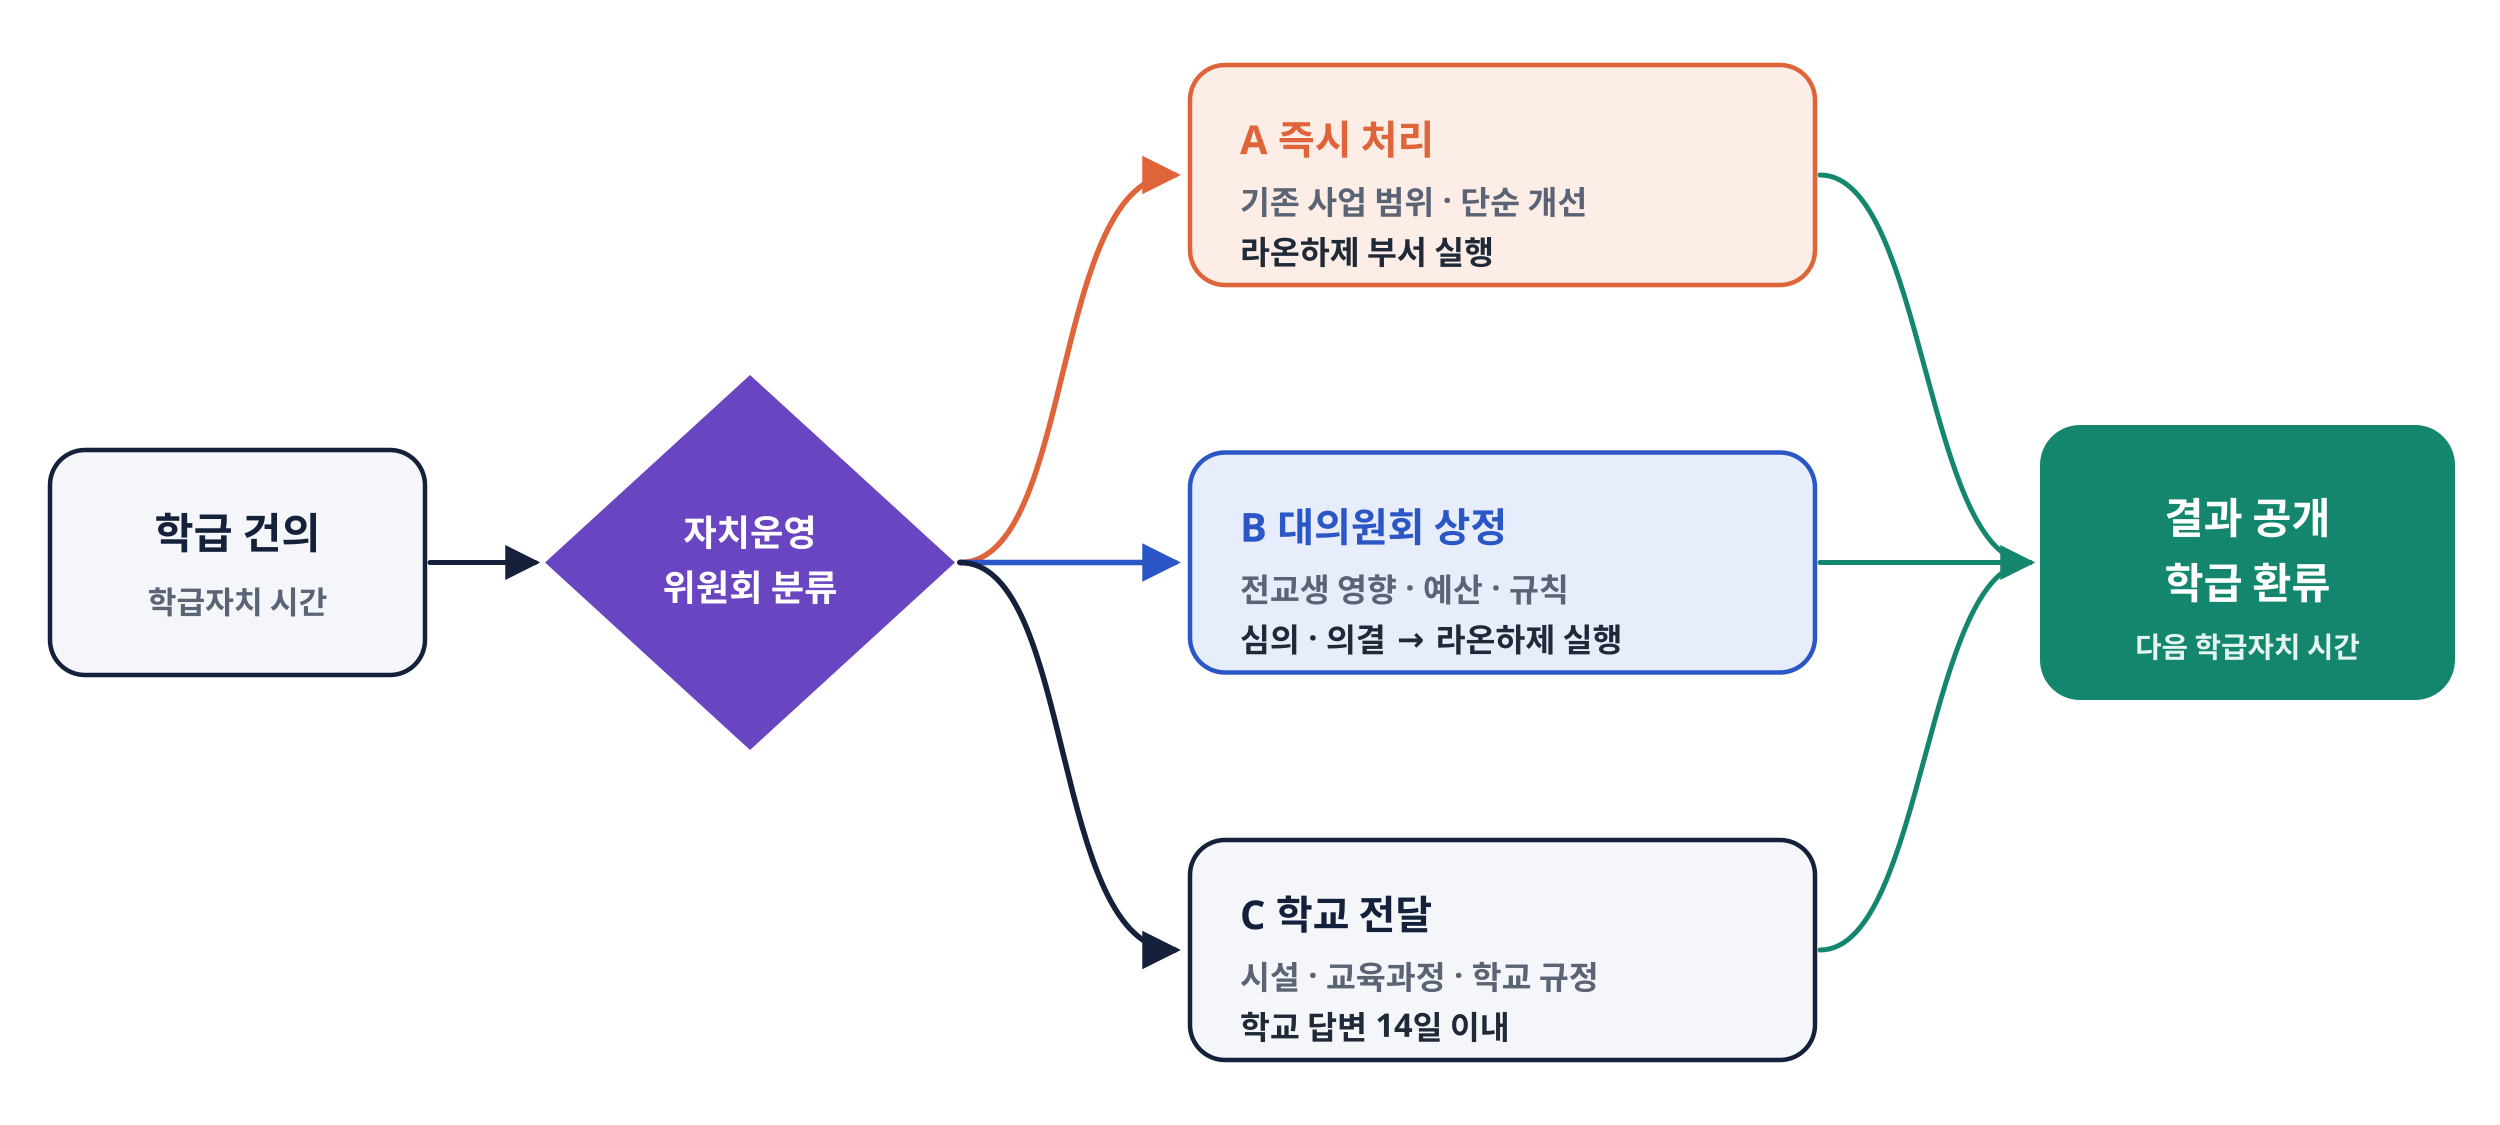
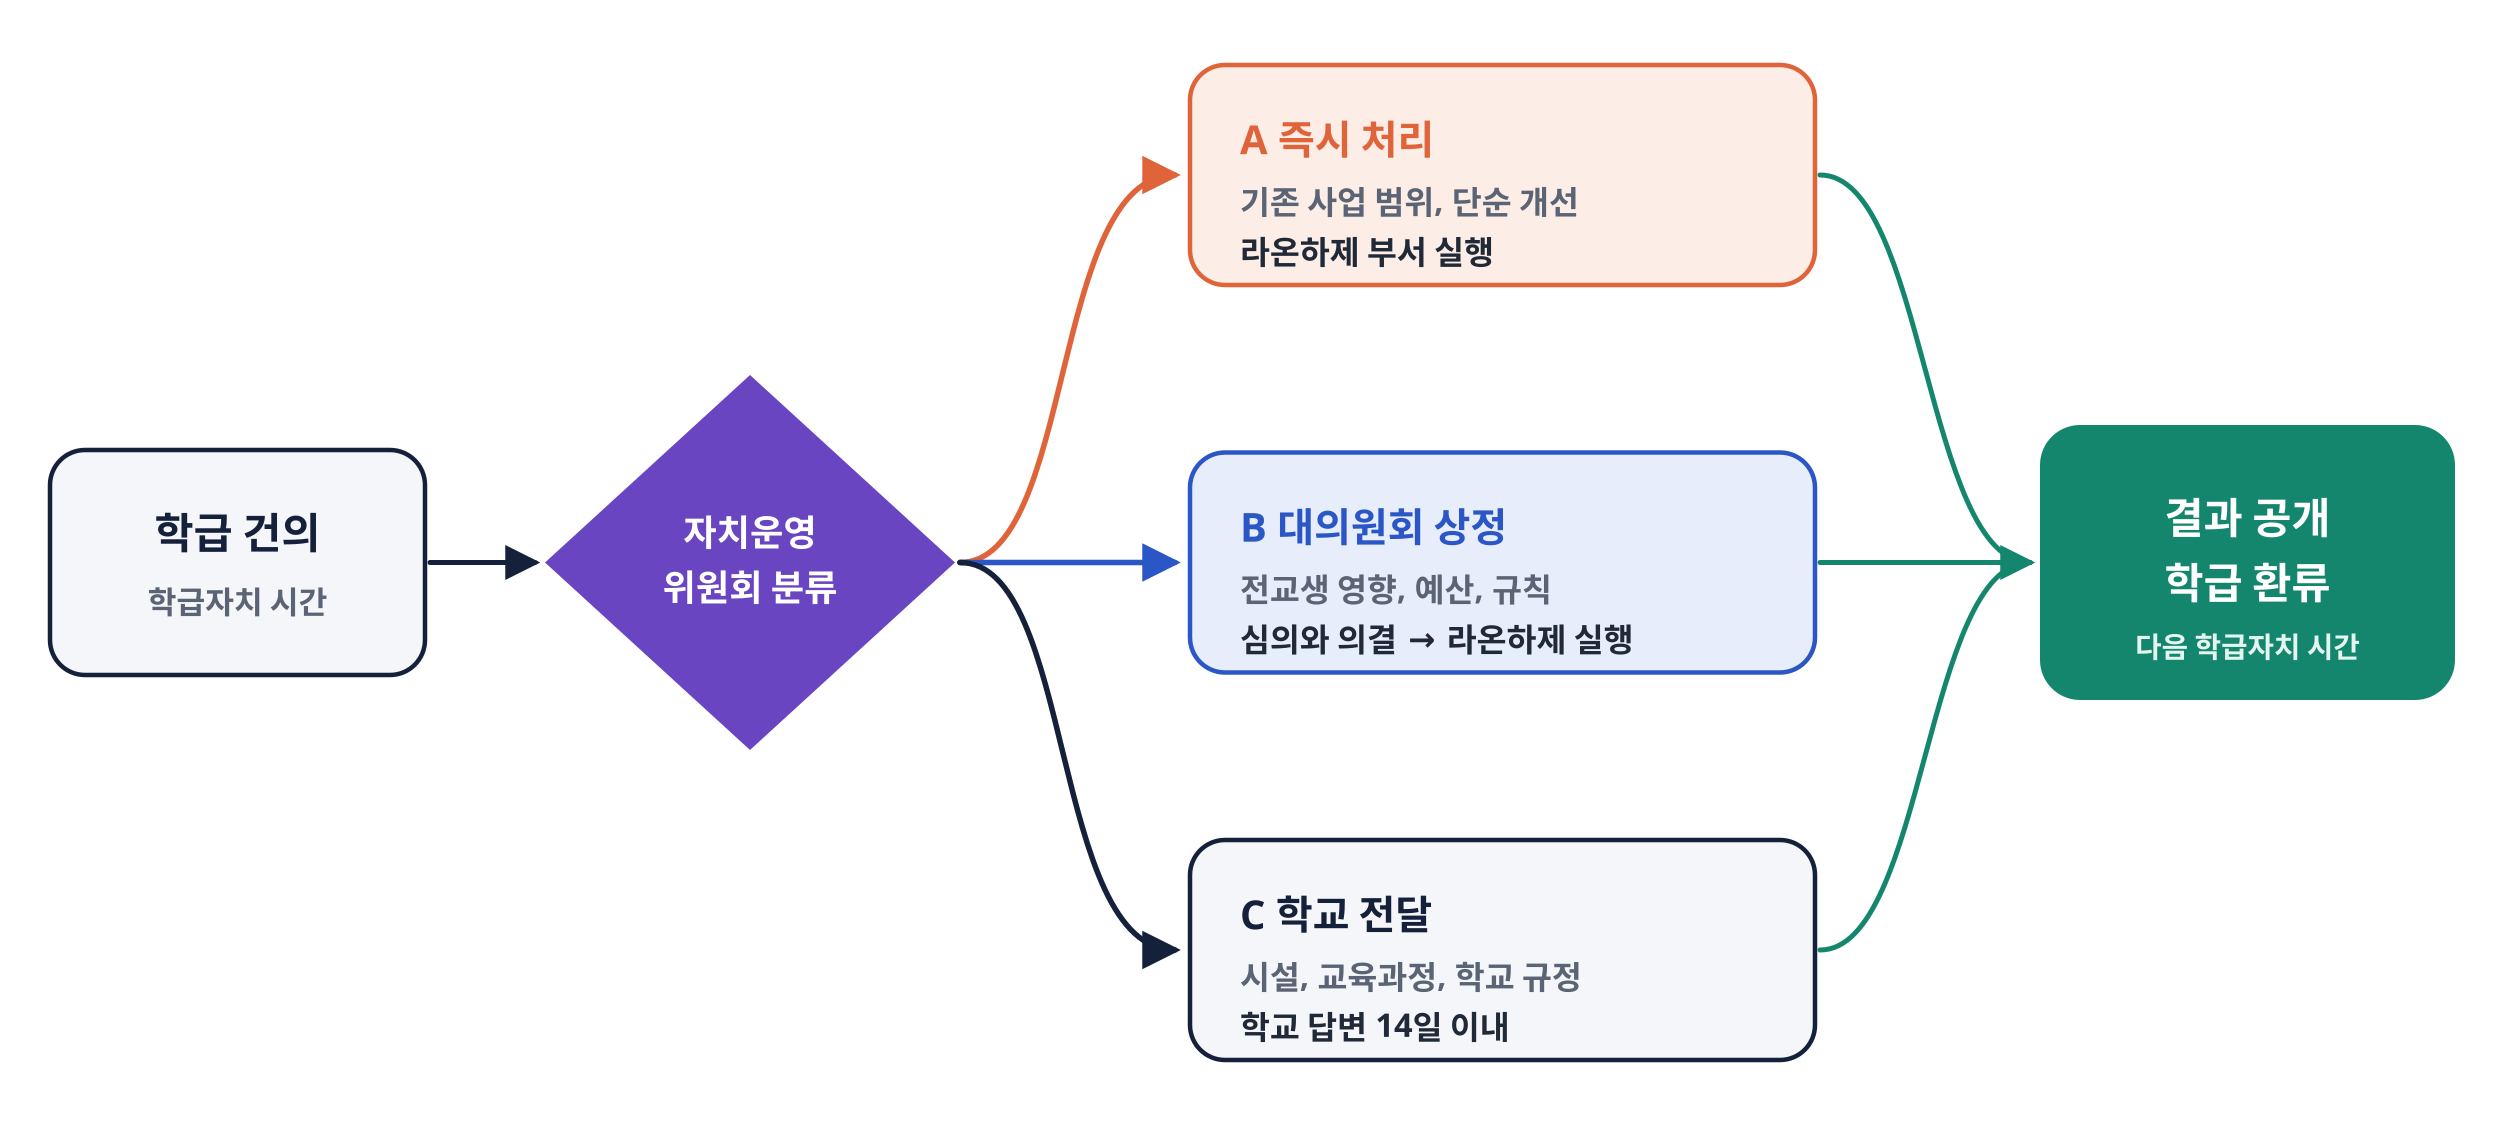
<svg xmlns="http://www.w3.org/2000/svg" viewBox="0 0 1000 450" width="1000" height="450" font-family="Pretendard, 'Pretendard Variable', 'Apple SD Gothic Neo', 'Malgun Gothic', sans-serif" role="img" aria-label="안건 분류 흐름">
  <defs>
    <marker id="ah-muted" viewBox="0 0 10 10" refX="8.5" refY="5" markerWidth="7" markerHeight="7" orient="auto-start-reverse">
      <path d="M0,0 L10,5 L0,10 z" fill="#5B6474" />
    </marker>
    <marker id="ah-del" viewBox="0 0 10 10" refX="8.5" refY="5" markerWidth="7" markerHeight="7" orient="auto-start-reverse">
      <path d="M0,0 L10,5 L0,10 z" fill="#2A56C6" />
    </marker>
    <marker id="ah-raon" viewBox="0 0 10 10" refX="8.5" refY="5" markerWidth="7" markerHeight="7" orient="auto-start-reverse">
      <path d="M0,0 L10,5 L0,10 z" fill="#E0643A" />
    </marker>
    <marker id="ah-lead" viewBox="0 0 10 10" refX="8.5" refY="5" markerWidth="7" markerHeight="7" orient="auto-start-reverse">
      <path d="M0,0 L10,5 L0,10 z" fill="#6A45C2" />
    </marker>
    <marker id="ah-ink" viewBox="0 0 10 10" refX="8.5" refY="5" markerWidth="7" markerHeight="7" orient="auto-start-reverse">
      <path d="M0,0 L10,5 L0,10 z" fill="#15213B" />
    </marker>
    <marker id="ah-ok" viewBox="0 0 10 10" refX="8.5" refY="5" markerWidth="7" markerHeight="7" orient="auto-start-reverse">
      <path d="M0,0 L10,5 L0,10 z" fill="#14866D" />
    </marker>
    <marker id="ah-gold" viewBox="0 0 10 10" refX="8.5" refY="5" markerWidth="7" markerHeight="7" orient="auto-start-reverse">
      <path d="M0,0 L10,5 L0,10 z" fill="#C4A26A" />
    </marker>
  </defs>
  <rect width="1000" height="450" fill="#fff" />
  <rect x="20" y="180" width="150" height="90" rx="14" fill="#F4F6FA" stroke="#15213B" stroke-width="1.8" />
  <text x="95" y="212" font-size="17" font-weight="800" fill="#15213B" text-anchor="middle" dominant-baseline="central">학급 건의</text>
  <text x="95" y="240" font-size="12.5" font-weight="600" fill="#5B6474" text-anchor="middle" dominant-baseline="central">학급자치 시간</text>
  <line x1="172" y1="225" x2="214" y2="225" stroke="#15213B" stroke-width="2" stroke-linecap="round" marker-end="url(#ah-ink)" />
  <path d="M300,150 L382,225 L300,300 L218,225 z" fill="#6A45C2" />
  <text x="300" y="212" font-size="14.5" font-weight="800" fill="#fff" text-anchor="middle" dominant-baseline="central">자치운영</text>
  <text x="300" y="234" font-size="14.5" font-weight="800" fill="#fff" text-anchor="middle" dominant-baseline="central">위원회 분류</text>
  <path d="M384,225 C430,225 420,70 470,70" stroke="#E0643A" stroke-width="2.2" fill="none" stroke-linecap="round" stroke-linejoin="round" marker-end="url(#ah-raon)" />
  <rect x="476" y="26" width="250" height="88" rx="14" fill="#FCEDE6" stroke="#E0643A" stroke-width="1.8" />
  <text x="496" y="54" font-size="16" font-weight="800" fill="#E0643A" text-anchor="start" dominant-baseline="central">A  즉시 처리</text>
-   <text x="496" y="80" font-size="13" font-weight="600" fill="#5B6474" text-anchor="start" dominant-baseline="central">기존 사업 범위 · 단순 개선</text>
+   <text x="496" y="80" font-size="13" font-weight="600" fill="#5B6474" text-anchor="start" dominant-baseline="central">기존 사업 범위, 단순 개선</text>
  <text x="496" y="100" font-size="13" font-weight="700" fill="#1F2937" text-anchor="start" dominant-baseline="central">라온하제 부서 실행</text>
  <path d="M728,70 C770,70 770,225 812,225" stroke="#14866D" stroke-width="2" fill="none" stroke-linecap="round" stroke-linejoin="round" />
  <path d="M384,225 C430,225 420,225 470,225" stroke="#2A56C6" stroke-width="2.2" fill="none" stroke-linecap="round" stroke-linejoin="round" marker-end="url(#ah-del)" />
  <rect x="476" y="181" width="250" height="88" rx="14" fill="#E7EDFB" stroke="#2A56C6" stroke-width="1.8" />
  <text x="496" y="209" font-size="16" font-weight="800" fill="#2A56C6" text-anchor="start" dominant-baseline="central">B  대의원회 상정</text>
-   <text x="496" y="235" font-size="13" font-weight="600" fill="#5B6474" text-anchor="start" dominant-baseline="central">전교생 영향 · 예산 · 규칙</text>
-   <text x="496" y="255" font-size="13" font-weight="700" fill="#1F2937" text-anchor="start" dominant-baseline="central">심의 · 의결 → 라온하제 실행</text>
+   <text x="496" y="235" font-size="13" font-weight="600" fill="#5B6474" text-anchor="start" dominant-baseline="central">전교생 영향, 예산, 규칙</text>
+   <text x="496" y="255" font-size="13" font-weight="700" fill="#1F2937" text-anchor="start" dominant-baseline="central">심의와 의결 → 라온하제 실행</text>
  <path d="M728,225 C770,225 770,225 812,225" stroke="#14866D" stroke-width="2" fill="none" stroke-linecap="round" stroke-linejoin="round" marker-end="url(#ah-ok)" />
  <path d="M384,225 C430,225 420,380 470,380" stroke="#15213B" stroke-width="2.2" fill="none" stroke-linecap="round" stroke-linejoin="round" marker-end="url(#ah-ink)" />
  <rect x="476" y="336" width="250" height="88" rx="14" fill="#F4F6FA" stroke="#15213B" stroke-width="1.8" />
  <text x="496" y="364" font-size="16" font-weight="800" fill="#15213B" text-anchor="start" dominant-baseline="central">C  학교 전달</text>
-   <text x="496" y="390" font-size="13" font-weight="600" fill="#5B6474" text-anchor="start" dominant-baseline="central">시설 · 교육과정 · 학교 규정</text>
+   <text x="496" y="390" font-size="13" font-weight="600" fill="#5B6474" text-anchor="start" dominant-baseline="central">시설, 교육과정, 학교 규정</text>
  <text x="496" y="410" font-size="13" font-weight="700" fill="#1F2937" text-anchor="start" dominant-baseline="central">학교 답변 14일 이내</text>
  <path d="M728,380 C770,380 770,225 812,225" stroke="#14866D" stroke-width="2" fill="none" stroke-linecap="round" stroke-linejoin="round" />
  <rect x="816" y="170" width="166" height="110" rx="16" fill="#14866D" stroke="none" stroke-width="1.5" />
  <text x="899" y="206" font-size="17" font-weight="800" fill="#fff" text-anchor="middle" dominant-baseline="central">결과 공개</text>
  <text x="899" y="232" font-size="17" font-weight="800" fill="#fff" text-anchor="middle" dominant-baseline="central">학급 환류</text>
  <text x="899" y="258" font-size="11.5" font-weight="600" fill="#E4F4EF" text-anchor="middle" dominant-baseline="central">다음 학급자치 시간</text>
</svg>
